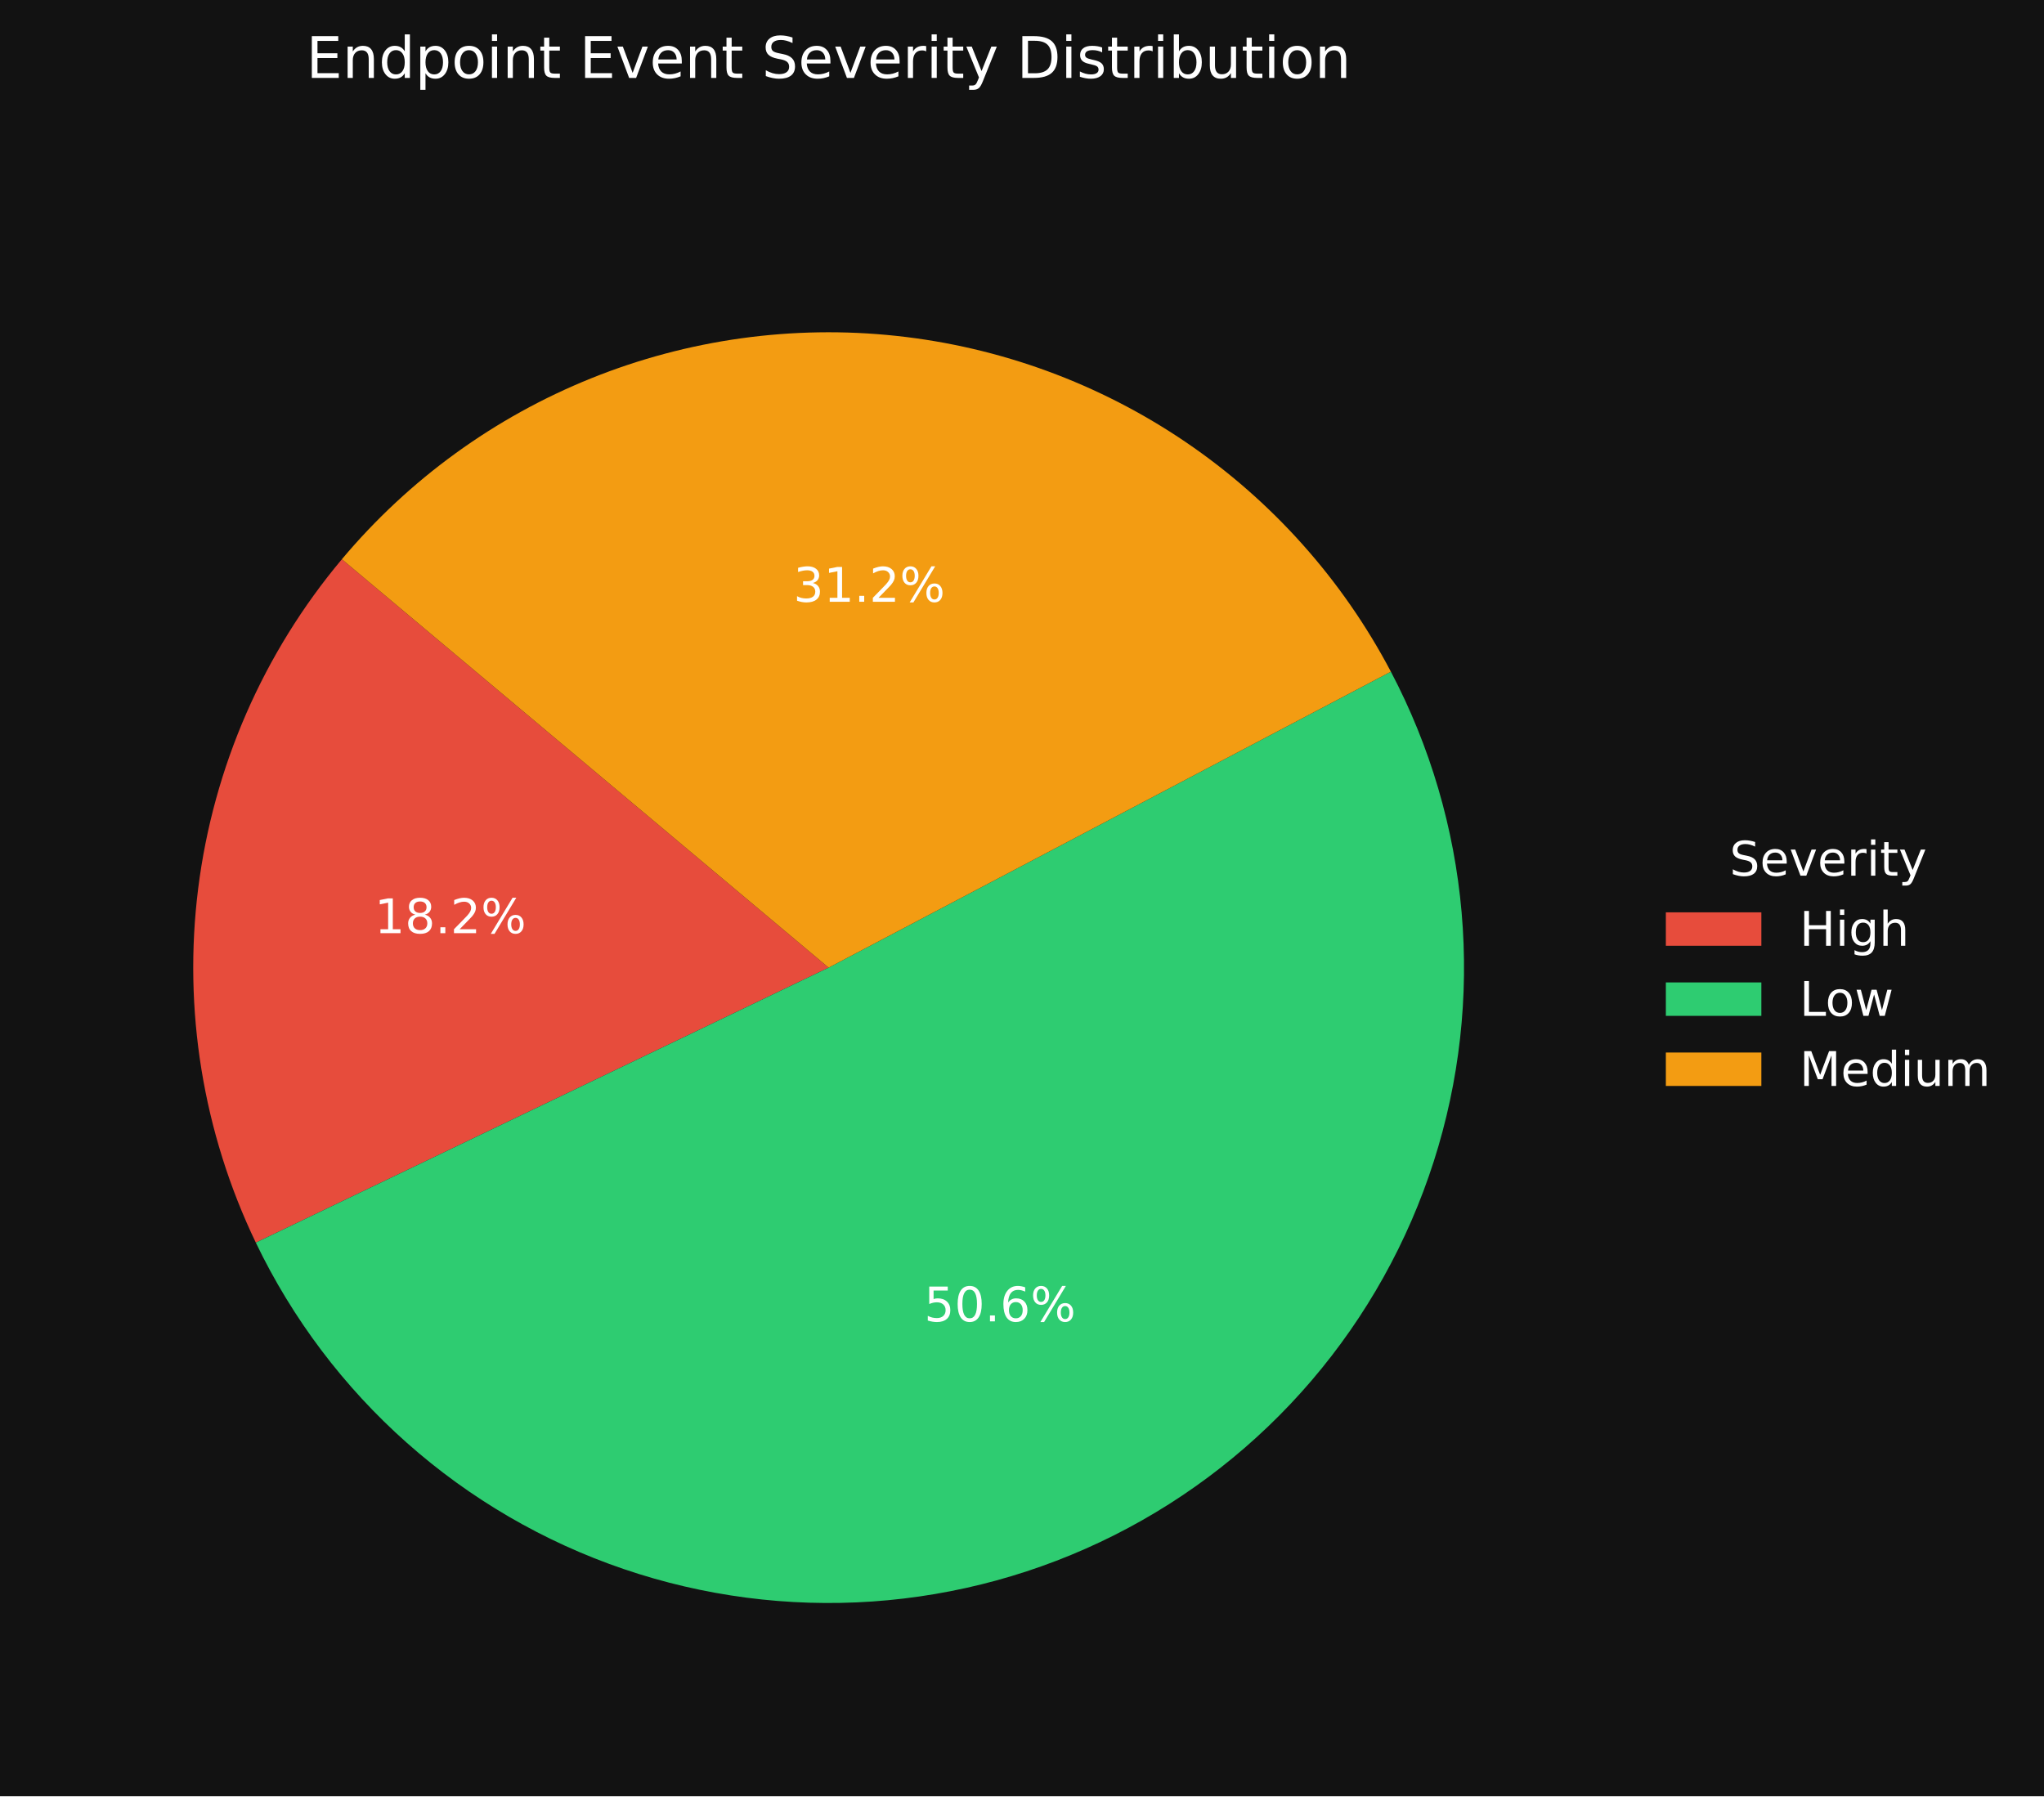
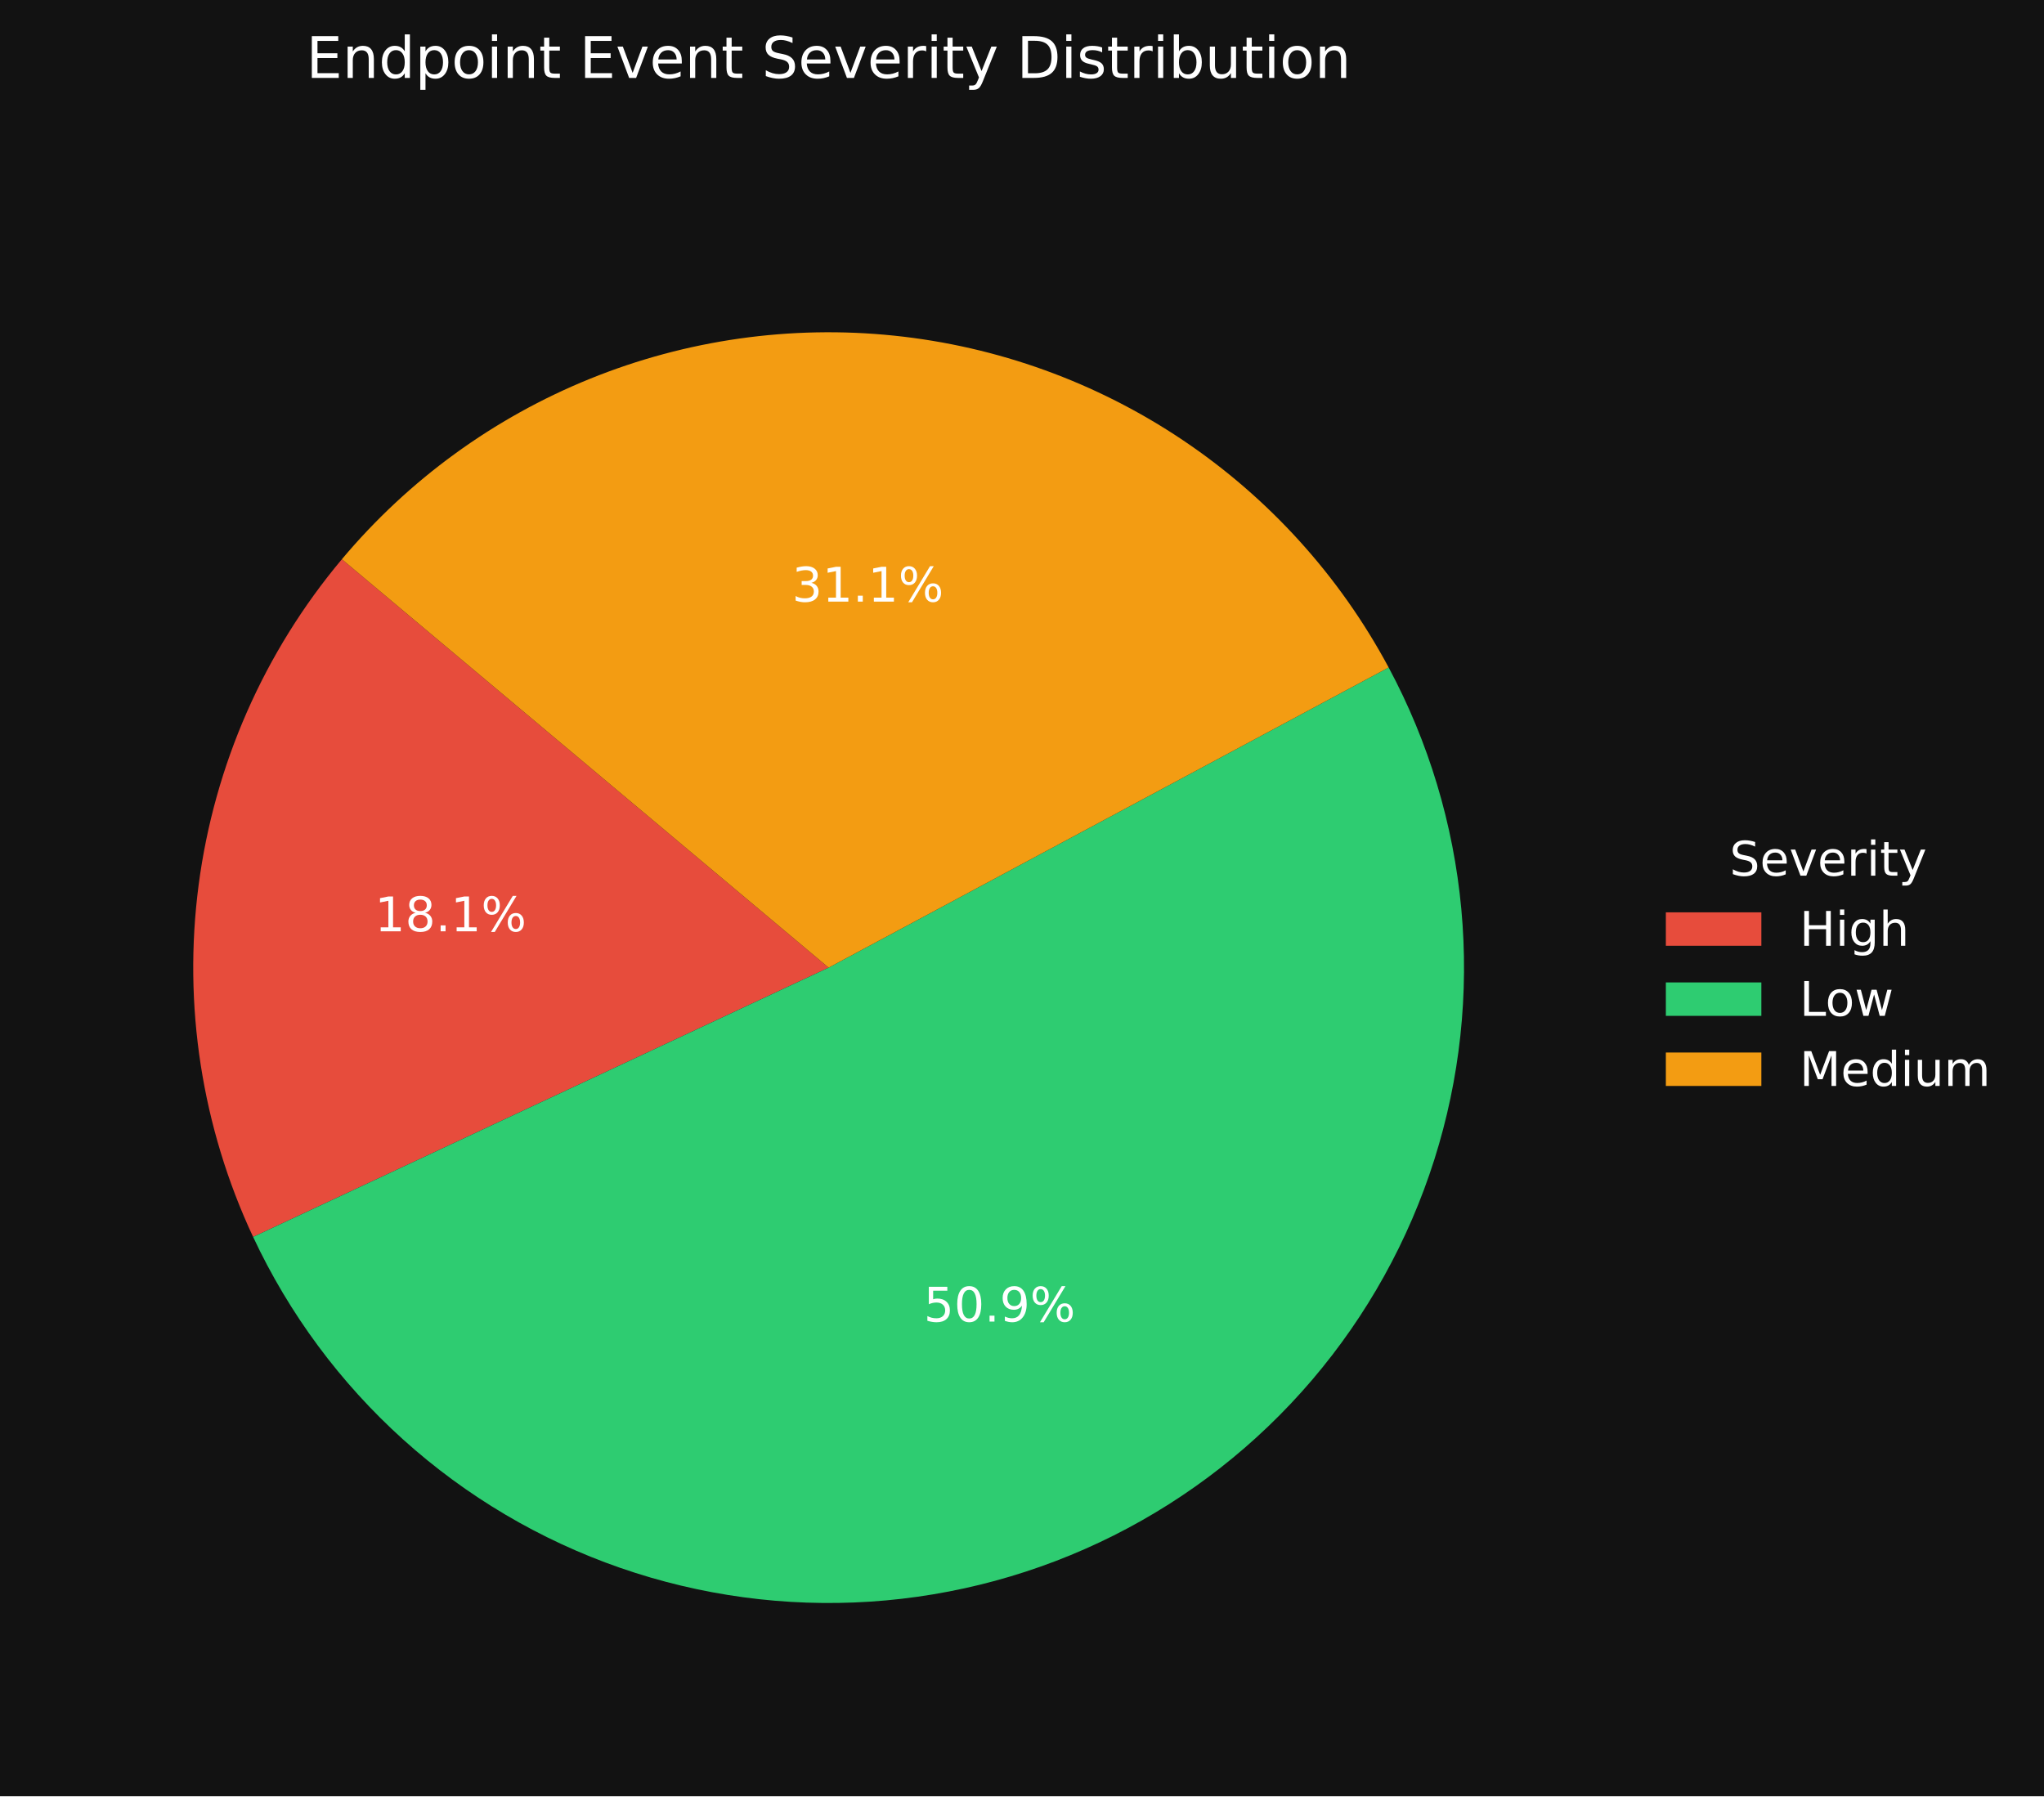
<svg xmlns="http://www.w3.org/2000/svg" xmlns:xlink="http://www.w3.org/1999/xlink" width="428.026pt" height="376.158pt" viewBox="0 0 428.026 376.158" version="1.1">
  <defs>
    <style type="text/css">*{stroke-linejoin: round; stroke-linecap: butt}</style>
  </defs>
  <g id="figure_1">
    <g id="patch_1">
      <path d="M 0 376.158  L 428.026 376.158  L 428.026 -0  L 0 -0  z " style="fill: #121212" />
    </g>
    <g id="axes_1">
      <g id="patch_2">
-         <path d="M 71.593 117.111  C 55.15 136.707 44.702 160.636 41.506 186.016  C 38.311 211.396 42.501 237.168 53.573 260.228  L 173.52 202.638  z " style="fill: #e74c3c" />
+         <path d="M 71.593 117.111  C 55.295 136.535 44.883 160.218 41.591 185.359  C 38.298 210.5 42.259 236.066 53.006 259.032  L 173.52 202.638  z " style="fill: #e74c3c" />
      </g>
      <g id="patch_3">
-         <path d="M 53.573 260.228  C 61.225 276.166 71.978 290.42 85.201 302.155  C 98.424 313.891 113.855 322.873 130.589 328.578  C 147.323 334.282 165.027 336.595 182.665 335.379  C 200.303 334.164 217.523 329.446 233.317 321.5  C 249.111 313.555 263.163 302.541 274.652 289.103  C 286.141 275.665 294.837 260.071 300.232 243.235  C 305.626 226.398 307.611 208.654 306.07 191.042  C 304.529 173.429 299.493 156.299 291.257 140.655  L 173.52 202.638  z " style="fill: #2ecc71" />
+         <path d="M 53.006 259.032  C 60.541 275.133 71.226 289.563 84.43 301.466  C 97.634 313.369 113.091 322.506 129.885 328.336  C 146.679 334.166 164.472 336.571 182.211 335.41  C 199.95 334.249 217.278 329.544 233.169 321.575  C 249.06 313.605 263.193 302.531 274.733 289.009  C 286.272 275.486 294.986 259.787 300.357 242.84  C 305.728 225.894 307.65 208.042 306.007 190.341  C 304.364 172.64 299.19 155.446 290.791 139.778  L 173.52 202.638  z " style="fill: #2ecc71" />
      </g>
      <g id="patch_4">
-         <path d="M 291.257 140.655  C 281.089 121.34 266.322 104.821 248.263 92.559  C 230.205 80.298 209.403 72.666 187.7 70.34  C 165.996 68.014 144.05 71.064 123.803 79.22  C 103.556 87.376 85.624 100.39 71.593 117.111  L 173.52 202.638  z " style="fill: #f39c12" />
+         <path d="M 290.791 139.778  C 280.519 120.614 265.703 104.256 247.646 92.143  C 229.589 80.029 208.835 72.524 187.206 70.288  C 165.578 68.051 143.727 71.15 123.573 79.313  C 103.419 87.475 85.57 100.454 71.593 117.111  L 173.52 202.638  z " style="fill: #f39c12" />
      </g>
      <g id="matplotlib.axis_1" />
      <g id="matplotlib.axis_2" />
      <g id="text_1">
-         <g style="fill: #ffffff" transform="translate(78.42821 195.4242) scale(0.1 -0.1)">
+         <g style="fill: #ffffff" transform="translate(78.47881 195.0303) scale(0.1 -0.1)">
          <defs>
            <path id="DejaVuSans-31" d="M 794 531  L 1825 531  L 1825 4091  L 703 3866  L 703 4441  L 1819 4666  L 2450 4666  L 2450 531  L 3481 531  L 3481 0  L 794 0  L 794 531  z " transform="scale(0.015625)" />
            <path id="DejaVuSans-38" d="M 2034 2216  Q 1584 2216 1326 1975  Q 1069 1734 1069 1313  Q 1069 891 1326 650  Q 1584 409 2034 409  Q 2484 409 2743 651  Q 3003 894 3003 1313  Q 3003 1734 2745 1975  Q 2488 2216 2034 2216  z M 1403 2484  Q 997 2584 770 2862  Q 544 3141 544 3541  Q 544 4100 942 4425  Q 1341 4750 2034 4750  Q 2731 4750 3128 4425  Q 3525 4100 3525 3541  Q 3525 3141 3298 2862  Q 3072 2584 2669 2484  Q 3125 2378 3379 2068  Q 3634 1759 3634 1313  Q 3634 634 3220 271  Q 2806 -91 2034 -91  Q 1263 -91 848 271  Q 434 634 434 1313  Q 434 1759 690 2068  Q 947 2378 1403 2484  z M 1172 3481  Q 1172 3119 1398 2916  Q 1625 2713 2034 2713  Q 2441 2713 2670 2916  Q 2900 3119 2900 3481  Q 2900 3844 2670 4047  Q 2441 4250 2034 4250  Q 1625 4250 1398 4047  Q 1172 3844 1172 3481  z " transform="scale(0.015625)" />
            <path id="DejaVuSans-2e" d="M 684 794  L 1344 794  L 1344 0  L 684 0  L 684 794  z " transform="scale(0.015625)" />
-             <path id="DejaVuSans-32" d="M 1228 531  L 3431 531  L 3431 0  L 469 0  L 469 531  Q 828 903 1448 1529  Q 2069 2156 2228 2338  Q 2531 2678 2651 2914  Q 2772 3150 2772 3378  Q 2772 3750 2511 3984  Q 2250 4219 1831 4219  Q 1534 4219 1204 4116  Q 875 4013 500 3803  L 500 4441  Q 881 4594 1212 4672  Q 1544 4750 1819 4750  Q 2544 4750 2975 4387  Q 3406 4025 3406 3419  Q 3406 3131 3298 2873  Q 3191 2616 2906 2266  Q 2828 2175 2409 1742  Q 1991 1309 1228 531  z " transform="scale(0.015625)" />
            <path id="DejaVuSans-25" d="M 4653 2053  Q 4381 2053 4226 1822  Q 4072 1591 4072 1178  Q 4072 772 4226 539  Q 4381 306 4653 306  Q 4919 306 5073 539  Q 5228 772 5228 1178  Q 5228 1588 5073 1820  Q 4919 2053 4653 2053  z M 4653 2450  Q 5147 2450 5437 2106  Q 5728 1763 5728 1178  Q 5728 594 5436 251  Q 5144 -91 4653 -91  Q 4153 -91 3862 251  Q 3572 594 3572 1178  Q 3572 1766 3864 2108  Q 4156 2450 4653 2450  z M 1428 4353  Q 1159 4353 1004 4120  Q 850 3888 850 3481  Q 850 3069 1003 2837  Q 1156 2606 1428 2606  Q 1700 2606 1854 2837  Q 2009 3069 2009 3481  Q 2009 3884 1853 4118  Q 1697 4353 1428 4353  z M 4250 4750  L 4750 4750  L 1831 -91  L 1331 -91  L 4250 4750  z M 1428 4750  Q 1922 4750 2215 4408  Q 2509 4066 2509 3481  Q 2509 2891 2217 2550  Q 1925 2209 1428 2209  Q 931 2209 642 2551  Q 353 2894 353 3481  Q 353 4063 643 4406  Q 934 4750 1428 4750  z " transform="scale(0.015625)" />
          </defs>
          <use xlink:href="#DejaVuSans-31" />
          <use xlink:href="#DejaVuSans-38" transform="translate(63.62305 0)" />
          <use xlink:href="#DejaVuSans-2e" transform="translate(127.2461 0)" />
-           <use xlink:href="#DejaVuSans-32" transform="translate(159.0332 0)" />
+           <use xlink:href="#DejaVuSans-31" transform="translate(159.0332 0)" />
          <use xlink:href="#DejaVuSans-25" transform="translate(222.6562 0)" />
        </g>
      </g>
      <g id="text_2">
-         <g style="fill: #ffffff" transform="translate(193.5145 276.7149) scale(0.1 -0.1)">
+         <g style="fill: #ffffff" transform="translate(193.4258 276.7594) scale(0.1 -0.1)">
          <defs>
            <path id="DejaVuSans-35" d="M 691 4666  L 3169 4666  L 3169 4134  L 1269 4134  L 1269 2991  Q 1406 3038 1543 3061  Q 1681 3084 1819 3084  Q 2600 3084 3056 2656  Q 3513 2228 3513 1497  Q 3513 744 3044 326  Q 2575 -91 1722 -91  Q 1428 -91 1123 -41  Q 819 9 494 109  L 494 744  Q 775 591 1075 516  Q 1375 441 1709 441  Q 2250 441 2565 725  Q 2881 1009 2881 1497  Q 2881 1984 2565 2268  Q 2250 2553 1709 2553  Q 1456 2553 1204 2497  Q 953 2441 691 2322  L 691 4666  z " transform="scale(0.015625)" />
            <path id="DejaVuSans-30" d="M 2034 4250  Q 1547 4250 1301 3770  Q 1056 3291 1056 2328  Q 1056 1369 1301 889  Q 1547 409 2034 409  Q 2525 409 2770 889  Q 3016 1369 3016 2328  Q 3016 3291 2770 3770  Q 2525 4250 2034 4250  z M 2034 4750  Q 2819 4750 3233 4129  Q 3647 3509 3647 2328  Q 3647 1150 3233 529  Q 2819 -91 2034 -91  Q 1250 -91 836 529  Q 422 1150 422 2328  Q 422 3509 836 4129  Q 1250 4750 2034 4750  z " transform="scale(0.015625)" />
-             <path id="DejaVuSans-36" d="M 2113 2584  Q 1688 2584 1439 2293  Q 1191 2003 1191 1497  Q 1191 994 1439 701  Q 1688 409 2113 409  Q 2538 409 2786 701  Q 3034 994 3034 1497  Q 3034 2003 2786 2293  Q 2538 2584 2113 2584  z M 3366 4563  L 3366 3988  Q 3128 4100 2886 4159  Q 2644 4219 2406 4219  Q 1781 4219 1451 3797  Q 1122 3375 1075 2522  Q 1259 2794 1537 2939  Q 1816 3084 2150 3084  Q 2853 3084 3261 2657  Q 3669 2231 3669 1497  Q 3669 778 3244 343  Q 2819 -91 2113 -91  Q 1303 -91 875 529  Q 447 1150 447 2328  Q 447 3434 972 4092  Q 1497 4750 2381 4750  Q 2619 4750 2861 4703  Q 3103 4656 3366 4563  z " transform="scale(0.015625)" />
+             <path id="DejaVuSans-39" d="M 703 97  L 703 672  Q 941 559 1184 500  Q 1428 441 1663 441  Q 2288 441 2617 861  Q 2947 1281 2994 2138  Q 2813 1869 2534 1725  Q 2256 1581 1919 1581  Q 1219 1581 811 2004  Q 403 2428 403 3163  Q 403 3881 828 4315  Q 1253 4750 1959 4750  Q 2769 4750 3195 4129  Q 3622 3509 3622 2328  Q 3622 1225 3098 567  Q 2575 -91 1691 -91  Q 1453 -91 1209 -44  Q 966 3 703 97  z M 1959 2075  Q 2384 2075 2632 2365  Q 2881 2656 2881 3163  Q 2881 3666 2632 3958  Q 2384 4250 1959 4250  Q 1534 4250 1286 3958  Q 1038 3666 1038 3163  Q 1038 2656 1286 2365  Q 1534 2075 1959 2075  z " transform="scale(0.015625)" />
          </defs>
          <use xlink:href="#DejaVuSans-35" />
          <use xlink:href="#DejaVuSans-30" transform="translate(63.62305 0)" />
          <use xlink:href="#DejaVuSans-2e" transform="translate(127.2461 0)" />
-           <use xlink:href="#DejaVuSans-36" transform="translate(159.0332 0)" />
+           <use xlink:href="#DejaVuSans-39" transform="translate(159.0332 0)" />
          <use xlink:href="#DejaVuSans-25" transform="translate(222.6562 0)" />
        </g>
      </g>
      <g id="text_3">
-         <g style="fill: #ffffff" transform="translate(166.1443 126.0185) scale(0.1 -0.1)">
+         <g style="fill: #ffffff" transform="translate(165.8481 125.9873) scale(0.1 -0.1)">
          <defs>
            <path id="DejaVuSans-33" d="M 2597 2516  Q 3050 2419 3304 2112  Q 3559 1806 3559 1356  Q 3559 666 3084 287  Q 2609 -91 1734 -91  Q 1441 -91 1130 -33  Q 819 25 488 141  L 488 750  Q 750 597 1062 519  Q 1375 441 1716 441  Q 2309 441 2620 675  Q 2931 909 2931 1356  Q 2931 1769 2642 2001  Q 2353 2234 1838 2234  L 1294 2234  L 1294 2753  L 1863 2753  Q 2328 2753 2575 2939  Q 2822 3125 2822 3475  Q 2822 3834 2567 4026  Q 2313 4219 1838 4219  Q 1578 4219 1281 4162  Q 984 4106 628 3988  L 628 4550  Q 988 4650 1302 4700  Q 1616 4750 1894 4750  Q 2613 4750 3031 4423  Q 3450 4097 3450 3541  Q 3450 3153 3228 2886  Q 3006 2619 2597 2516  z " transform="scale(0.015625)" />
          </defs>
          <use xlink:href="#DejaVuSans-33" />
          <use xlink:href="#DejaVuSans-31" transform="translate(63.62305 0)" />
          <use xlink:href="#DejaVuSans-2e" transform="translate(127.2461 0)" />
-           <use xlink:href="#DejaVuSans-32" transform="translate(159.0332 0)" />
+           <use xlink:href="#DejaVuSans-31" transform="translate(159.0332 0)" />
          <use xlink:href="#DejaVuSans-25" transform="translate(222.6562 0)" />
        </g>
      </g>
      <g id="text_4">
        <g style="fill: #ffffff" transform="translate(64.12219 16.31812) scale(0.12 -0.12)">
          <defs>
            <path id="DejaVuSans-45" d="M 628 4666  L 3578 4666  L 3578 4134  L 1259 4134  L 1259 2753  L 3481 2753  L 3481 2222  L 1259 2222  L 1259 531  L 3634 531  L 3634 0  L 628 0  L 628 4666  z " transform="scale(0.015625)" />
            <path id="DejaVuSans-6e" d="M 3513 2113  L 3513 0  L 2938 0  L 2938 2094  Q 2938 2591 2744 2837  Q 2550 3084 2163 3084  Q 1697 3084 1428 2787  Q 1159 2491 1159 1978  L 1159 0  L 581 0  L 581 3500  L 1159 3500  L 1159 2956  Q 1366 3272 1645 3428  Q 1925 3584 2291 3584  Q 2894 3584 3203 3211  Q 3513 2838 3513 2113  z " transform="scale(0.015625)" />
            <path id="DejaVuSans-64" d="M 2906 2969  L 2906 4863  L 3481 4863  L 3481 0  L 2906 0  L 2906 525  Q 2725 213 2448 61  Q 2172 -91 1784 -91  Q 1150 -91 751 415  Q 353 922 353 1747  Q 353 2572 751 3078  Q 1150 3584 1784 3584  Q 2172 3584 2448 3432  Q 2725 3281 2906 2969  z M 947 1747  Q 947 1113 1208 752  Q 1469 391 1925 391  Q 2381 391 2643 752  Q 2906 1113 2906 1747  Q 2906 2381 2643 2742  Q 2381 3103 1925 3103  Q 1469 3103 1208 2742  Q 947 2381 947 1747  z " transform="scale(0.015625)" />
            <path id="DejaVuSans-70" d="M 1159 525  L 1159 -1331  L 581 -1331  L 581 3500  L 1159 3500  L 1159 2969  Q 1341 3281 1617 3432  Q 1894 3584 2278 3584  Q 2916 3584 3314 3078  Q 3713 2572 3713 1747  Q 3713 922 3314 415  Q 2916 -91 2278 -91  Q 1894 -91 1617 61  Q 1341 213 1159 525  z M 3116 1747  Q 3116 2381 2855 2742  Q 2594 3103 2138 3103  Q 1681 3103 1420 2742  Q 1159 2381 1159 1747  Q 1159 1113 1420 752  Q 1681 391 2138 391  Q 2594 391 2855 752  Q 3116 1113 3116 1747  z " transform="scale(0.015625)" />
            <path id="DejaVuSans-6f" d="M 1959 3097  Q 1497 3097 1228 2736  Q 959 2375 959 1747  Q 959 1119 1226 758  Q 1494 397 1959 397  Q 2419 397 2687 759  Q 2956 1122 2956 1747  Q 2956 2369 2687 2733  Q 2419 3097 1959 3097  z M 1959 3584  Q 2709 3584 3137 3096  Q 3566 2609 3566 1747  Q 3566 888 3137 398  Q 2709 -91 1959 -91  Q 1206 -91 779 398  Q 353 888 353 1747  Q 353 2609 779 3096  Q 1206 3584 1959 3584  z " transform="scale(0.015625)" />
            <path id="DejaVuSans-69" d="M 603 3500  L 1178 3500  L 1178 0  L 603 0  L 603 3500  z M 603 4863  L 1178 4863  L 1178 4134  L 603 4134  L 603 4863  z " transform="scale(0.015625)" />
            <path id="DejaVuSans-74" d="M 1172 4494  L 1172 3500  L 2356 3500  L 2356 3053  L 1172 3053  L 1172 1153  Q 1172 725 1289 603  Q 1406 481 1766 481  L 2356 481  L 2356 0  L 1766 0  Q 1100 0 847 248  Q 594 497 594 1153  L 594 3053  L 172 3053  L 172 3500  L 594 3500  L 594 4494  L 1172 4494  z " transform="scale(0.015625)" />
            <path id="DejaVuSans-20" transform="scale(0.015625)" />
            <path id="DejaVuSans-76" d="M 191 3500  L 800 3500  L 1894 563  L 2988 3500  L 3597 3500  L 2284 0  L 1503 0  L 191 3500  z " transform="scale(0.015625)" />
            <path id="DejaVuSans-65" d="M 3597 1894  L 3597 1613  L 953 1613  Q 991 1019 1311 708  Q 1631 397 2203 397  Q 2534 397 2845 478  Q 3156 559 3463 722  L 3463 178  Q 3153 47 2828 -22  Q 2503 -91 2169 -91  Q 1331 -91 842 396  Q 353 884 353 1716  Q 353 2575 817 3079  Q 1281 3584 2069 3584  Q 2775 3584 3186 3129  Q 3597 2675 3597 1894  z M 3022 2063  Q 3016 2534 2758 2815  Q 2500 3097 2075 3097  Q 1594 3097 1305 2825  Q 1016 2553 972 2059  L 3022 2063  z " transform="scale(0.015625)" />
            <path id="DejaVuSans-53" d="M 3425 4513  L 3425 3897  Q 3066 4069 2747 4153  Q 2428 4238 2131 4238  Q 1616 4238 1336 4038  Q 1056 3838 1056 3469  Q 1056 3159 1242 3001  Q 1428 2844 1947 2747  L 2328 2669  Q 3034 2534 3370 2195  Q 3706 1856 3706 1288  Q 3706 609 3251 259  Q 2797 -91 1919 -91  Q 1588 -91 1214 -16  Q 841 59 441 206  L 441 856  Q 825 641 1194 531  Q 1563 422 1919 422  Q 2459 422 2753 634  Q 3047 847 3047 1241  Q 3047 1584 2836 1778  Q 2625 1972 2144 2069  L 1759 2144  Q 1053 2284 737 2584  Q 422 2884 422 3419  Q 422 4038 858 4394  Q 1294 4750 2059 4750  Q 2388 4750 2728 4690  Q 3069 4631 3425 4513  z " transform="scale(0.015625)" />
            <path id="DejaVuSans-72" d="M 2631 2963  Q 2534 3019 2420 3045  Q 2306 3072 2169 3072  Q 1681 3072 1420 2755  Q 1159 2438 1159 1844  L 1159 0  L 581 0  L 581 3500  L 1159 3500  L 1159 2956  Q 1341 3275 1631 3429  Q 1922 3584 2338 3584  Q 2397 3584 2469 3576  Q 2541 3569 2628 3553  L 2631 2963  z " transform="scale(0.015625)" />
            <path id="DejaVuSans-79" d="M 2059 -325  Q 1816 -950 1584 -1140  Q 1353 -1331 966 -1331  L 506 -1331  L 506 -850  L 844 -850  Q 1081 -850 1212 -737  Q 1344 -625 1503 -206  L 1606 56  L 191 3500  L 800 3500  L 1894 763  L 2988 3500  L 3597 3500  L 2059 -325  z " transform="scale(0.015625)" />
            <path id="DejaVuSans-44" d="M 1259 4147  L 1259 519  L 2022 519  Q 2988 519 3436 956  Q 3884 1394 3884 2338  Q 3884 3275 3436 3711  Q 2988 4147 2022 4147  L 1259 4147  z M 628 4666  L 1925 4666  Q 3281 4666 3915 4102  Q 4550 3538 4550 2338  Q 4550 1131 3912 565  Q 3275 0 1925 0  L 628 0  L 628 4666  z " transform="scale(0.015625)" />
            <path id="DejaVuSans-73" d="M 2834 3397  L 2834 2853  Q 2591 2978 2328 3040  Q 2066 3103 1784 3103  Q 1356 3103 1142 2972  Q 928 2841 928 2578  Q 928 2378 1081 2264  Q 1234 2150 1697 2047  L 1894 2003  Q 2506 1872 2764 1633  Q 3022 1394 3022 966  Q 3022 478 2636 193  Q 2250 -91 1575 -91  Q 1294 -91 989 -36  Q 684 19 347 128  L 347 722  Q 666 556 975 473  Q 1284 391 1588 391  Q 1994 391 2212 530  Q 2431 669 2431 922  Q 2431 1156 2273 1281  Q 2116 1406 1581 1522  L 1381 1569  Q 847 1681 609 1914  Q 372 2147 372 2553  Q 372 3047 722 3315  Q 1072 3584 1716 3584  Q 2034 3584 2315 3537  Q 2597 3491 2834 3397  z " transform="scale(0.015625)" />
            <path id="DejaVuSans-62" d="M 3116 1747  Q 3116 2381 2855 2742  Q 2594 3103 2138 3103  Q 1681 3103 1420 2742  Q 1159 2381 1159 1747  Q 1159 1113 1420 752  Q 1681 391 2138 391  Q 2594 391 2855 752  Q 3116 1113 3116 1747  z M 1159 2969  Q 1341 3281 1617 3432  Q 1894 3584 2278 3584  Q 2916 3584 3314 3078  Q 3713 2572 3713 1747  Q 3713 922 3314 415  Q 2916 -91 2278 -91  Q 1894 -91 1617 61  Q 1341 213 1159 525  L 1159 0  L 581 0  L 581 4863  L 1159 4863  L 1159 2969  z " transform="scale(0.015625)" />
            <path id="DejaVuSans-75" d="M 544 1381  L 544 3500  L 1119 3500  L 1119 1403  Q 1119 906 1312 657  Q 1506 409 1894 409  Q 2359 409 2629 706  Q 2900 1003 2900 1516  L 2900 3500  L 3475 3500  L 3475 0  L 2900 0  L 2900 538  Q 2691 219 2414 64  Q 2138 -91 1772 -91  Q 1169 -91 856 284  Q 544 659 544 1381  z M 1991 3584  L 1991 3584  z " transform="scale(0.015625)" />
          </defs>
          <use xlink:href="#DejaVuSans-45" />
          <use xlink:href="#DejaVuSans-6e" transform="translate(63.18359 0)" />
          <use xlink:href="#DejaVuSans-64" transform="translate(126.5625 0)" />
          <use xlink:href="#DejaVuSans-70" transform="translate(190.0391 0)" />
          <use xlink:href="#DejaVuSans-6f" transform="translate(253.5156 0)" />
          <use xlink:href="#DejaVuSans-69" transform="translate(314.6973 0)" />
          <use xlink:href="#DejaVuSans-6e" transform="translate(342.4805 0)" />
          <use xlink:href="#DejaVuSans-74" transform="translate(405.8594 0)" />
          <use xlink:href="#DejaVuSans-20" transform="translate(445.0684 0)" />
          <use xlink:href="#DejaVuSans-45" transform="translate(476.8555 0)" />
          <use xlink:href="#DejaVuSans-76" transform="translate(540.0391 0)" />
          <use xlink:href="#DejaVuSans-65" transform="translate(599.2188 0)" />
          <use xlink:href="#DejaVuSans-6e" transform="translate(660.7422 0)" />
          <use xlink:href="#DejaVuSans-74" transform="translate(724.1211 0)" />
          <use xlink:href="#DejaVuSans-20" transform="translate(763.3301 0)" />
          <use xlink:href="#DejaVuSans-53" transform="translate(795.1172 0)" />
          <use xlink:href="#DejaVuSans-65" transform="translate(858.5938 0)" />
          <use xlink:href="#DejaVuSans-76" transform="translate(920.1172 0)" />
          <use xlink:href="#DejaVuSans-65" transform="translate(979.2969 0)" />
          <use xlink:href="#DejaVuSans-72" transform="translate(1040.82 0)" />
          <use xlink:href="#DejaVuSans-69" transform="translate(1081.934 0)" />
          <use xlink:href="#DejaVuSans-74" transform="translate(1109.717 0)" />
          <use xlink:href="#DejaVuSans-79" transform="translate(1148.926 0)" />
          <use xlink:href="#DejaVuSans-20" transform="translate(1208.105 0)" />
          <use xlink:href="#DejaVuSans-44" transform="translate(1239.893 0)" />
          <use xlink:href="#DejaVuSans-69" transform="translate(1316.895 0)" />
          <use xlink:href="#DejaVuSans-73" transform="translate(1344.678 0)" />
          <use xlink:href="#DejaVuSans-74" transform="translate(1396.777 0)" />
          <use xlink:href="#DejaVuSans-72" transform="translate(1435.986 0)" />
          <use xlink:href="#DejaVuSans-69" transform="translate(1477.1 0)" />
          <use xlink:href="#DejaVuSans-62" transform="translate(1504.883 0)" />
          <use xlink:href="#DejaVuSans-75" transform="translate(1568.359 0)" />
          <use xlink:href="#DejaVuSans-74" transform="translate(1631.738 0)" />
          <use xlink:href="#DejaVuSans-69" transform="translate(1670.947 0)" />
          <use xlink:href="#DejaVuSans-6f" transform="translate(1698.73 0)" />
          <use xlink:href="#DejaVuSans-6e" transform="translate(1759.912 0)" />
        </g>
      </g>
      <g id="legend_1">
        <g id="text_5">
          <g style="fill: #ffffff" transform="translate(362.1822 183.3803) scale(0.1 -0.1)">
            <use xlink:href="#DejaVuSans-53" />
            <use xlink:href="#DejaVuSans-65" transform="translate(63.47656 0)" />
            <use xlink:href="#DejaVuSans-76" transform="translate(125 0)" />
            <use xlink:href="#DejaVuSans-65" transform="translate(184.1797 0)" />
            <use xlink:href="#DejaVuSans-72" transform="translate(245.7031 0)" />
            <use xlink:href="#DejaVuSans-69" transform="translate(286.8164 0)" />
            <use xlink:href="#DejaVuSans-74" transform="translate(314.5996 0)" />
            <use xlink:href="#DejaVuSans-79" transform="translate(353.8086 0)" />
          </g>
        </g>
        <g id="patch_5">
          <path d="M 348.84 198.058  L 368.84 198.058  L 368.84 191.058  L 348.84 191.058  z " style="fill: #e74c3c" />
        </g>
        <g id="text_6">
          <g style="fill: #ffffff" transform="translate(376.84 198.0584) scale(0.1 -0.1)">
            <defs>
              <path id="DejaVuSans-48" d="M 628 4666  L 1259 4666  L 1259 2753  L 3553 2753  L 3553 4666  L 4184 4666  L 4184 0  L 3553 0  L 3553 2222  L 1259 2222  L 1259 0  L 628 0  L 628 4666  z " transform="scale(0.015625)" />
              <path id="DejaVuSans-67" d="M 2906 1791  Q 2906 2416 2648 2759  Q 2391 3103 1925 3103  Q 1463 3103 1205 2759  Q 947 2416 947 1791  Q 947 1169 1205 825  Q 1463 481 1925 481  Q 2391 481 2648 825  Q 2906 1169 2906 1791  z M 3481 434  Q 3481 -459 3084 -895  Q 2688 -1331 1869 -1331  Q 1566 -1331 1297 -1286  Q 1028 -1241 775 -1147  L 775 -588  Q 1028 -725 1275 -790  Q 1522 -856 1778 -856  Q 2344 -856 2625 -561  Q 2906 -266 2906 331  L 2906 616  Q 2728 306 2450 153  Q 2172 0 1784 0  Q 1141 0 747 490  Q 353 981 353 1791  Q 353 2603 747 3093  Q 1141 3584 1784 3584  Q 2172 3584 2450 3431  Q 2728 3278 2906 2969  L 2906 3500  L 3481 3500  L 3481 434  z " transform="scale(0.015625)" />
              <path id="DejaVuSans-68" d="M 3513 2113  L 3513 0  L 2938 0  L 2938 2094  Q 2938 2591 2744 2837  Q 2550 3084 2163 3084  Q 1697 3084 1428 2787  Q 1159 2491 1159 1978  L 1159 0  L 581 0  L 581 4863  L 1159 4863  L 1159 2956  Q 1366 3272 1645 3428  Q 1925 3584 2291 3584  Q 2894 3584 3203 3211  Q 3513 2838 3513 2113  z " transform="scale(0.015625)" />
            </defs>
            <use xlink:href="#DejaVuSans-48" />
            <use xlink:href="#DejaVuSans-69" transform="translate(75.19531 0)" />
            <use xlink:href="#DejaVuSans-67" transform="translate(102.9785 0)" />
            <use xlink:href="#DejaVuSans-68" transform="translate(166.4551 0)" />
          </g>
        </g>
        <g id="patch_6">
          <path d="M 348.84 212.737  L 368.84 212.737  L 368.84 205.737  L 348.84 205.737  z " style="fill: #2ecc71" />
        </g>
        <g id="text_7">
          <g style="fill: #ffffff" transform="translate(376.84 212.7366) scale(0.1 -0.1)">
            <defs>
              <path id="DejaVuSans-4c" d="M 628 4666  L 1259 4666  L 1259 531  L 3531 531  L 3531 0  L 628 0  L 628 4666  z " transform="scale(0.015625)" />
              <path id="DejaVuSans-77" d="M 269 3500  L 844 3500  L 1563 769  L 2278 3500  L 2956 3500  L 3675 769  L 4391 3500  L 4966 3500  L 4050 0  L 3372 0  L 2619 2869  L 1863 0  L 1184 0  L 269 3500  z " transform="scale(0.015625)" />
            </defs>
            <use xlink:href="#DejaVuSans-4c" />
            <use xlink:href="#DejaVuSans-6f" transform="translate(53.96289 0)" />
            <use xlink:href="#DejaVuSans-77" transform="translate(115.1445 0)" />
          </g>
        </g>
        <g id="patch_7">
          <path d="M 348.84 227.415  L 368.84 227.415  L 368.84 220.415  L 348.84 220.415  z " style="fill: #f39c12" />
        </g>
        <g id="text_8">
          <g style="fill: #ffffff" transform="translate(376.84 227.4147) scale(0.1 -0.1)">
            <defs>
              <path id="DejaVuSans-4d" d="M 628 4666  L 1569 4666  L 2759 1491  L 3956 4666  L 4897 4666  L 4897 0  L 4281 0  L 4281 4097  L 3078 897  L 2444 897  L 1241 4097  L 1241 0  L 628 0  L 628 4666  z " transform="scale(0.015625)" />
              <path id="DejaVuSans-6d" d="M 3328 2828  Q 3544 3216 3844 3400  Q 4144 3584 4550 3584  Q 5097 3584 5394 3201  Q 5691 2819 5691 2113  L 5691 0  L 5113 0  L 5113 2094  Q 5113 2597 4934 2840  Q 4756 3084 4391 3084  Q 3944 3084 3684 2787  Q 3425 2491 3425 1978  L 3425 0  L 2847 0  L 2847 2094  Q 2847 2600 2669 2842  Q 2491 3084 2119 3084  Q 1678 3084 1418 2786  Q 1159 2488 1159 1978  L 1159 0  L 581 0  L 581 3500  L 1159 3500  L 1159 2956  Q 1356 3278 1631 3431  Q 1906 3584 2284 3584  Q 2666 3584 2933 3390  Q 3200 3197 3328 2828  z " transform="scale(0.015625)" />
            </defs>
            <use xlink:href="#DejaVuSans-4d" />
            <use xlink:href="#DejaVuSans-65" transform="translate(86.2793 0)" />
            <use xlink:href="#DejaVuSans-64" transform="translate(147.8027 0)" />
            <use xlink:href="#DejaVuSans-69" transform="translate(211.2793 0)" />
            <use xlink:href="#DejaVuSans-75" transform="translate(239.0625 0)" />
            <use xlink:href="#DejaVuSans-6d" transform="translate(302.4414 0)" />
          </g>
        </g>
      </g>
    </g>
  </g>
</svg>
